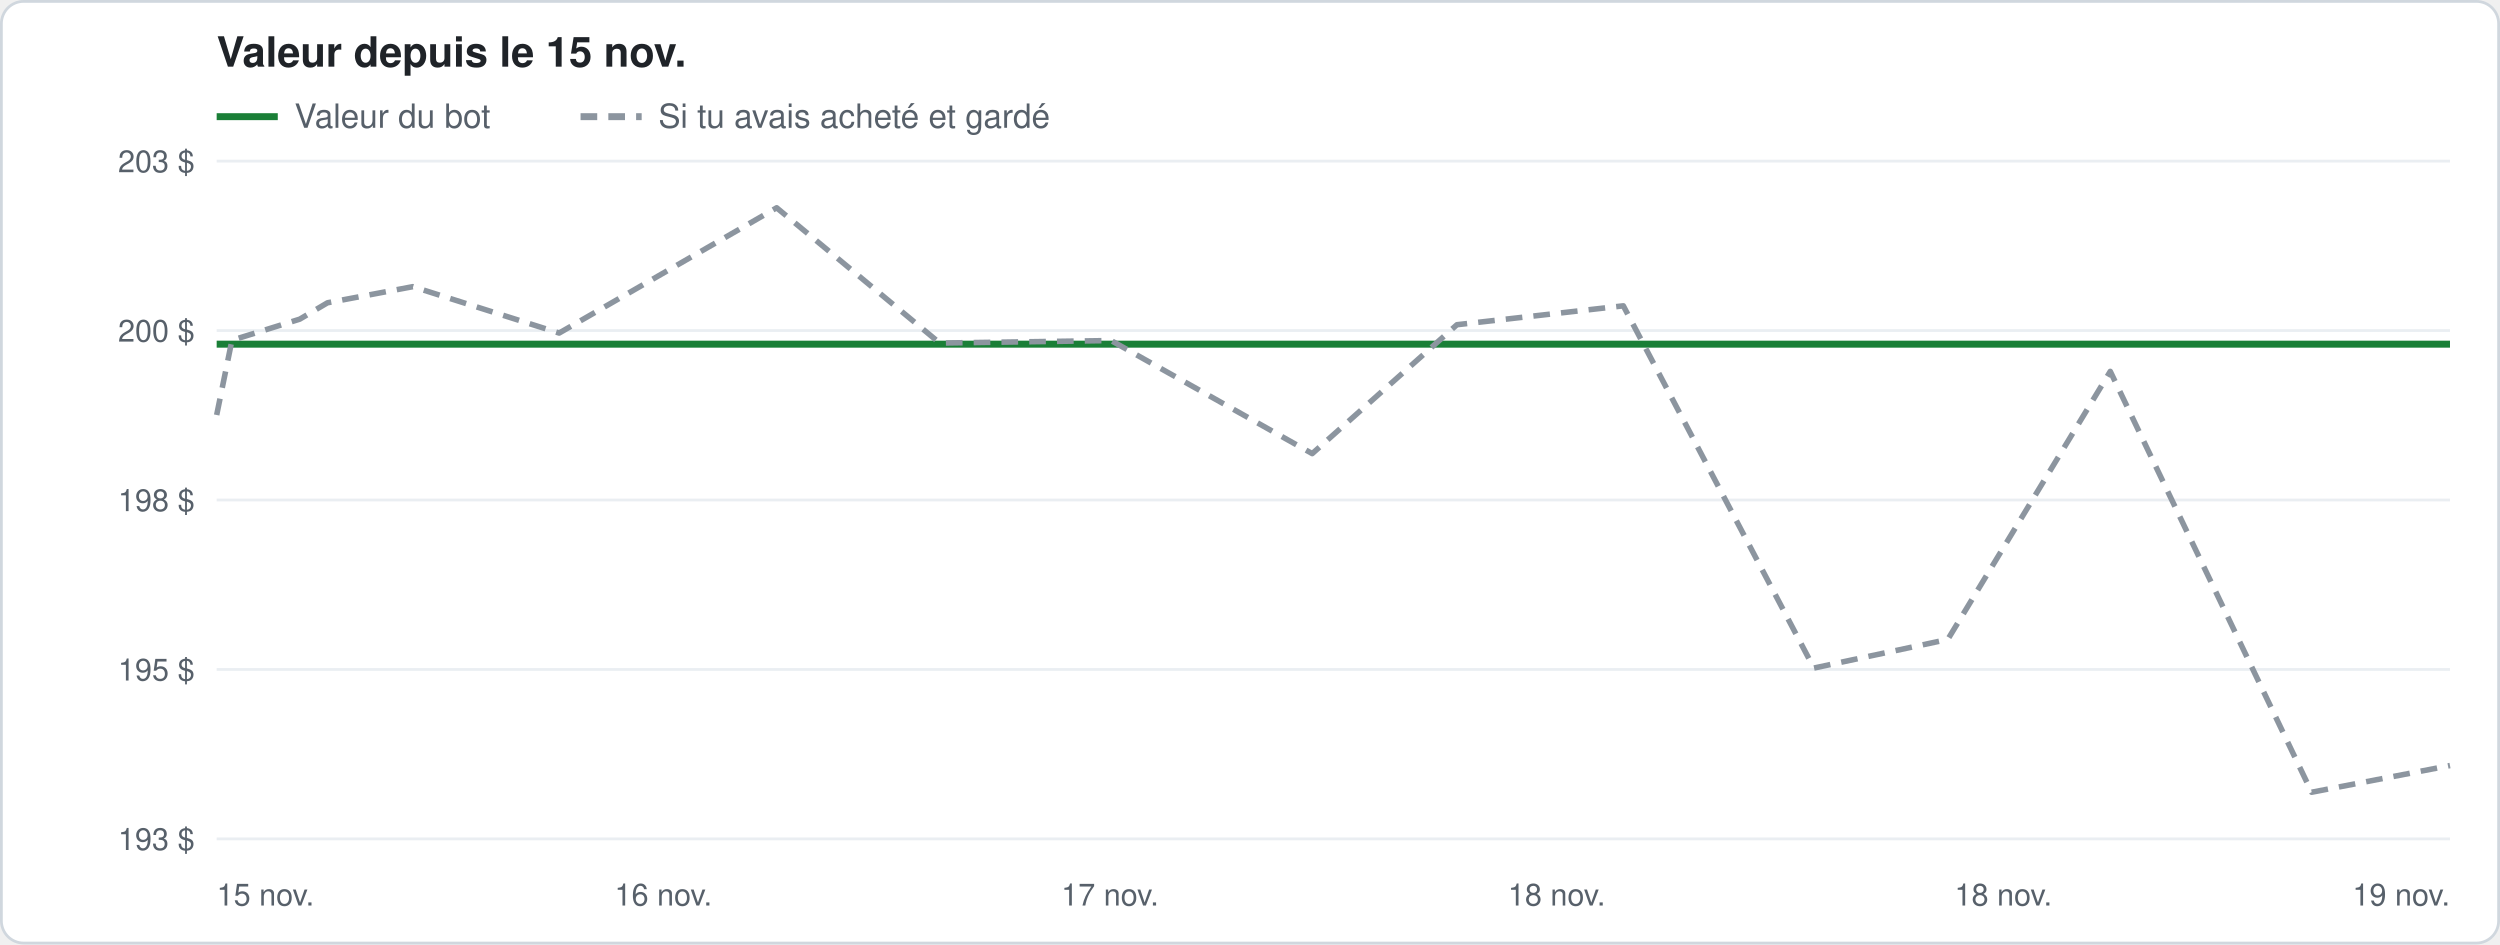
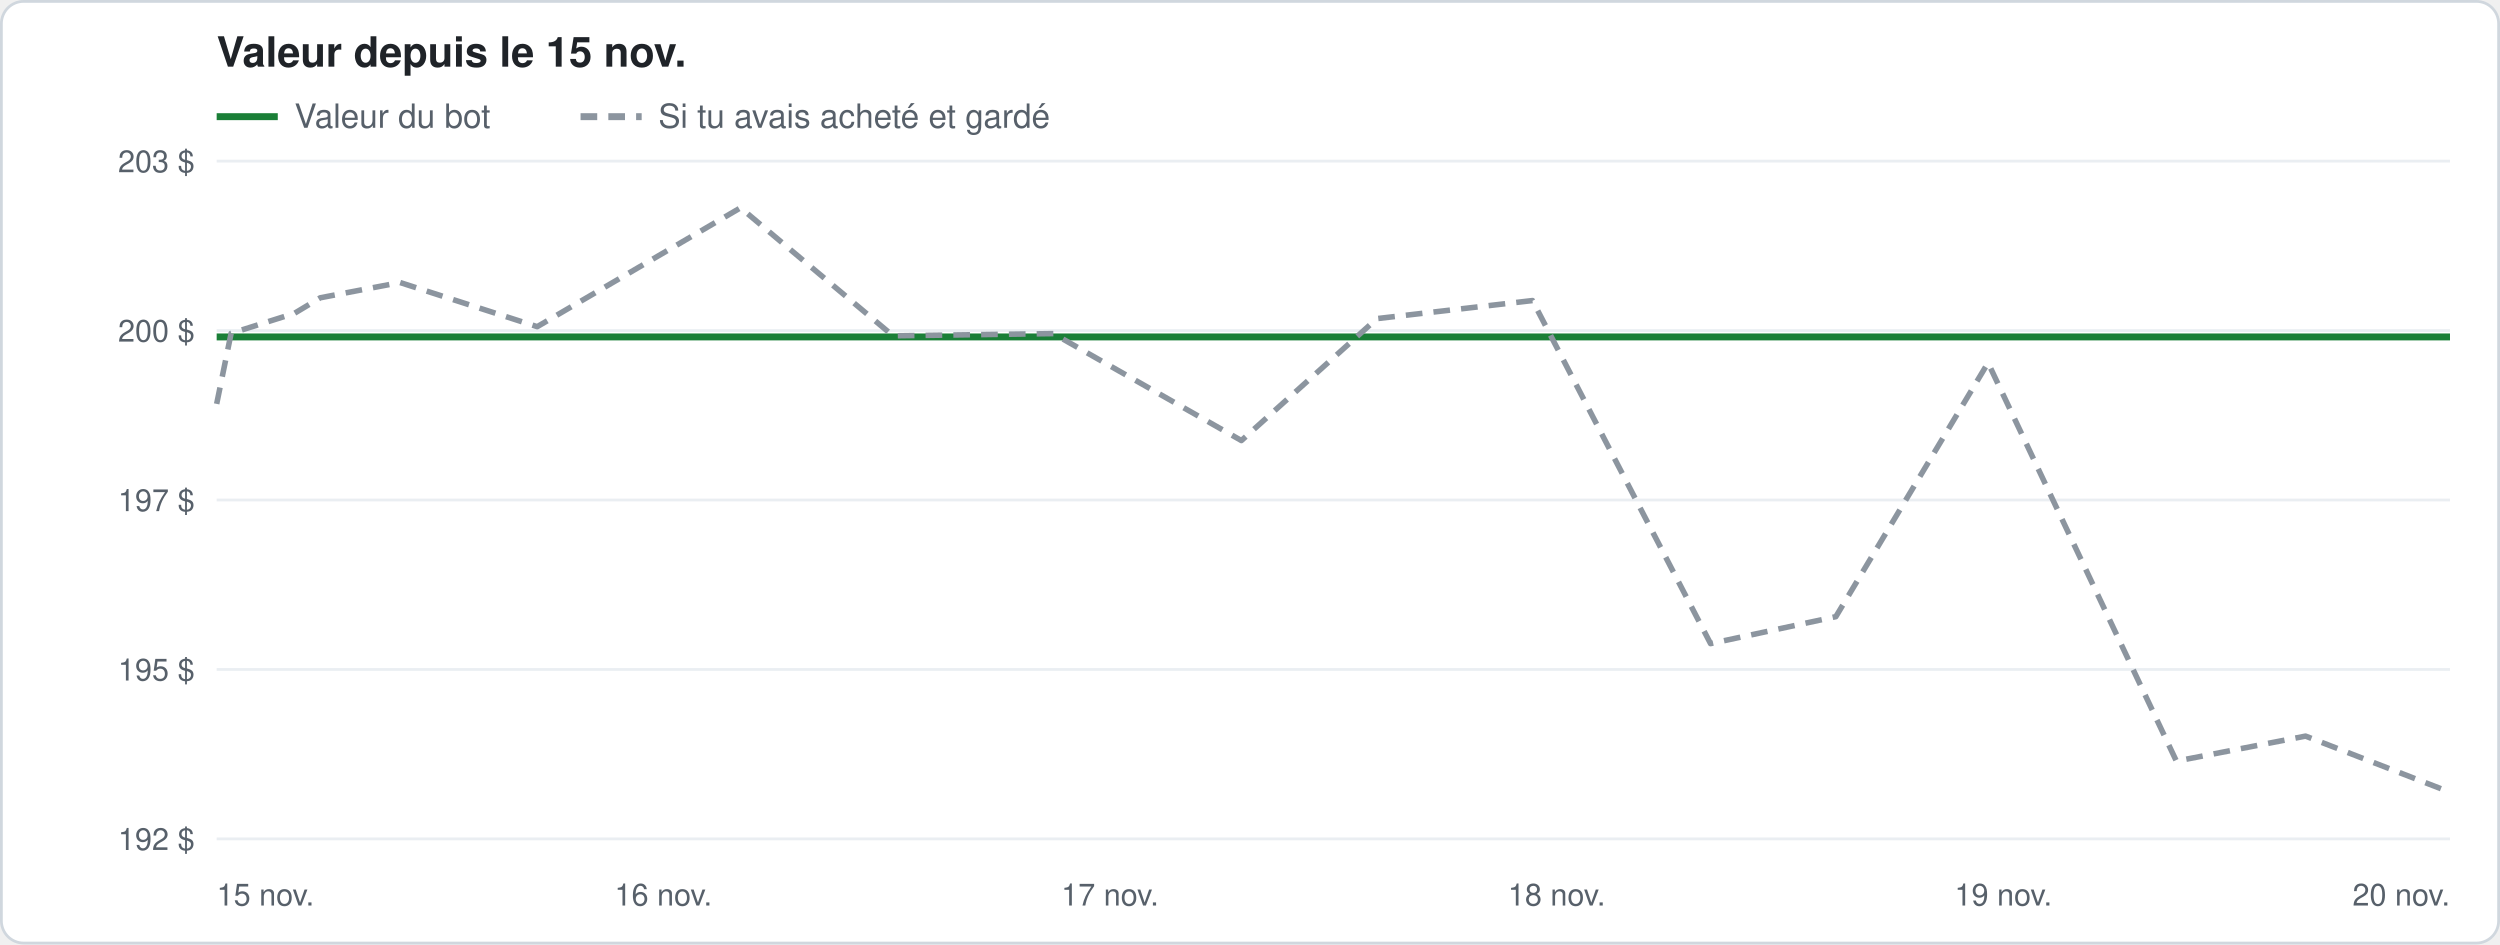
<svg xmlns="http://www.w3.org/2000/svg" width="900" height="340" viewBox="0 0 900 340" font-family="-apple-system, Segoe UI, Helvetica, Arial, sans-serif">
  <rect x="0.5" y="0.5" width="899" height="339" rx="8" fill="#ffffff" stroke="#d0d7de" />
  <text x="78" y="24" font-size="15" font-weight="600" fill="#1f2328">Valeur depuis le 15 nov.</text>
  <line x1="78" y1="42" x2="100" y2="42" stroke="#1a7f37" stroke-width="2.5" />
  <text x="106" y="46" font-size="12" fill="#57606a">Valeur du bot</text>
  <line x1="209" y1="42" x2="231" y2="42" stroke="#8c959f" stroke-width="2.5" stroke-dasharray="6 4" />
  <text x="237" y="46" font-size="12" fill="#57606a">Si tu avais acheté et gardé</text>
  <line x1="78" y1="302.0" x2="882" y2="302.0" stroke="#eaeef2" />
-   <text x="70" y="306.0" font-size="11" fill="#57606a" text-anchor="end">193 $</text>
+   <text x="70" y="306.0" font-size="11" fill="#57606a" text-anchor="end">192 $</text>
  <line x1="78" y1="241.0" x2="882" y2="241.0" stroke="#eaeef2" />
  <text x="70" y="245.0" font-size="11" fill="#57606a" text-anchor="end">195 $</text>
  <line x1="78" y1="180.0" x2="882" y2="180.0" stroke="#eaeef2" />
-   <text x="70" y="184.0" font-size="11" fill="#57606a" text-anchor="end">198 $</text>
+   <text x="70" y="184.0" font-size="11" fill="#57606a" text-anchor="end">197 $</text>
  <line x1="78" y1="119.0" x2="882" y2="119.0" stroke="#eaeef2" />
  <text x="70" y="123.0" font-size="11" fill="#57606a" text-anchor="end">200 $</text>
  <line x1="78" y1="58.0" x2="882" y2="58.0" stroke="#eaeef2" />
  <text x="70" y="62.0" font-size="11" fill="#57606a" text-anchor="end">203 $</text>
  <text x="78.0" y="326" font-size="11" fill="#57606a" text-anchor="start">15 nov.</text>
  <text x="238.8" y="326" font-size="11" fill="#57606a" text-anchor="middle">16 nov.</text>
  <text x="399.6" y="326" font-size="11" fill="#57606a" text-anchor="middle">17 nov.</text>
  <text x="560.4" y="326" font-size="11" fill="#57606a" text-anchor="middle">18 nov.</text>
-   <text x="721.2" y="326" font-size="11" fill="#57606a" text-anchor="middle">18 nov.</text>
-   <text x="882.0" y="326" font-size="11" fill="#57606a" text-anchor="end">19 nov.</text>
-   <polyline points="78.0,123.9 83.5,123.9 107.9,123.9 117.9,123.9 148.6,123.9 201.3,123.9 279.6,123.9 338.3,123.9 400.0,123.9 472.4,123.9 524.5,123.9 584.4,123.9 653.0,123.9 701.2,123.9 759.7,123.9 832.2,123.9 882.0,123.9" fill="none" stroke="#1a7f37" stroke-width="2.5" stroke-linejoin="round" />
-   <polyline points="78.0,149.4 83.5,122.5 107.9,114.9 117.9,109.0 148.6,103.2 201.3,119.9 279.6,74.8 338.3,123.5 400.0,122.6 472.4,163.3 524.5,116.9 584.4,110.1 653.0,240.5 701.2,230.2 759.7,133.7 832.2,285.2 882.0,275.6" fill="none" stroke="#8c959f" stroke-width="2" stroke-linejoin="round" stroke-dasharray="6 4" />
+   <text x="721.2" y="326" font-size="11" fill="#57606a" text-anchor="middle">19 nov.</text>
+   <text x="882.0" y="326" font-size="11" fill="#57606a" text-anchor="end">20 nov.</text>
+   <polyline points="78.0,121.3 83.2,121.3 106.0,121.3 115.3,121.3 144.0,121.3 193.4,121.3 266.6,121.3 321.5,121.3 379.2,121.3 446.9,121.3 495.7,121.3 551.7,121.3 615.8,121.3 660.9,121.3 715.7,121.3 783.5,121.3 830.0,121.3 882.0,121.3" fill="none" stroke="#1a7f37" stroke-width="2.5" stroke-linejoin="round" />
+   <polyline points="78.0,145.4 83.2,120.0 106.0,112.8 115.3,107.2 144.0,101.7 193.4,117.6 266.6,74.8 321.5,120.9 379.2,120.1 446.9,158.6 495.7,114.7 551.7,108.2 615.8,231.7 660.9,222.0 715.7,130.6 783.5,274.0 830.0,265.0 882.0,285.2" fill="none" stroke="#8c959f" stroke-width="2" stroke-linejoin="round" stroke-dasharray="6 4" />
</svg>
